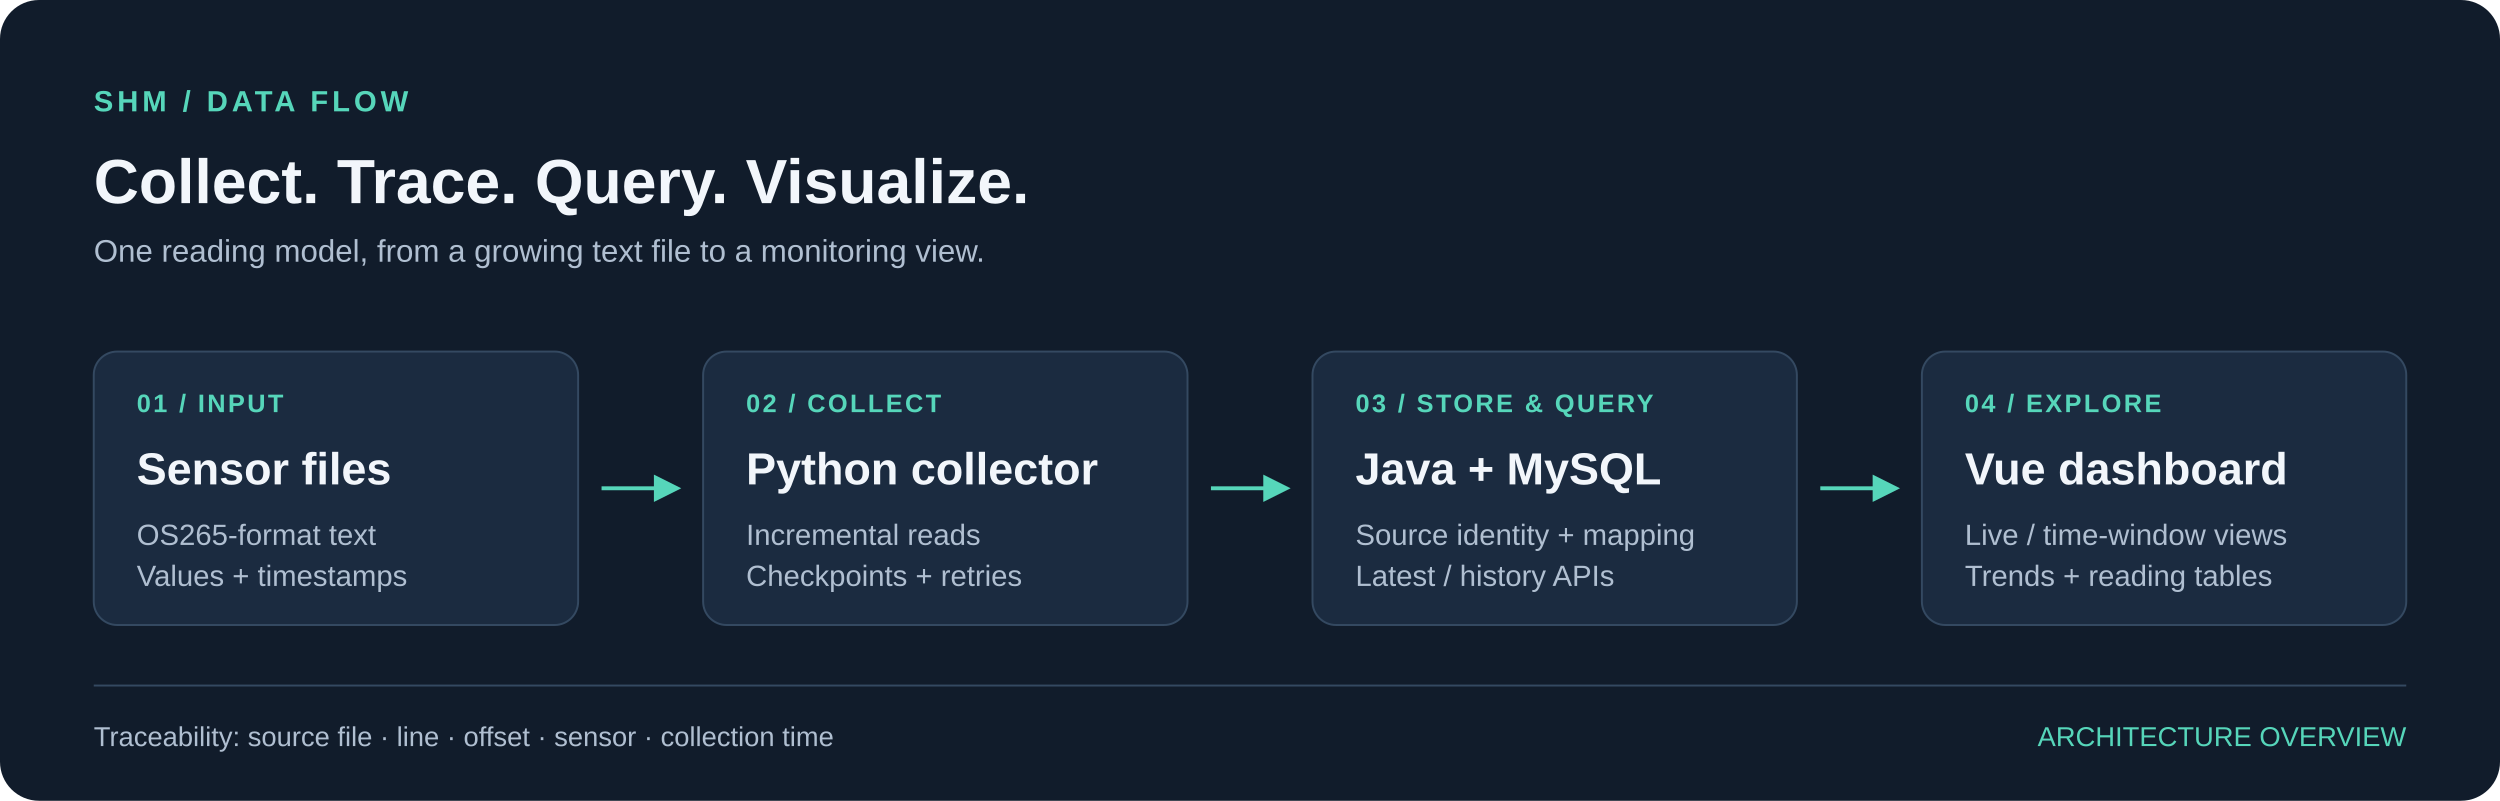
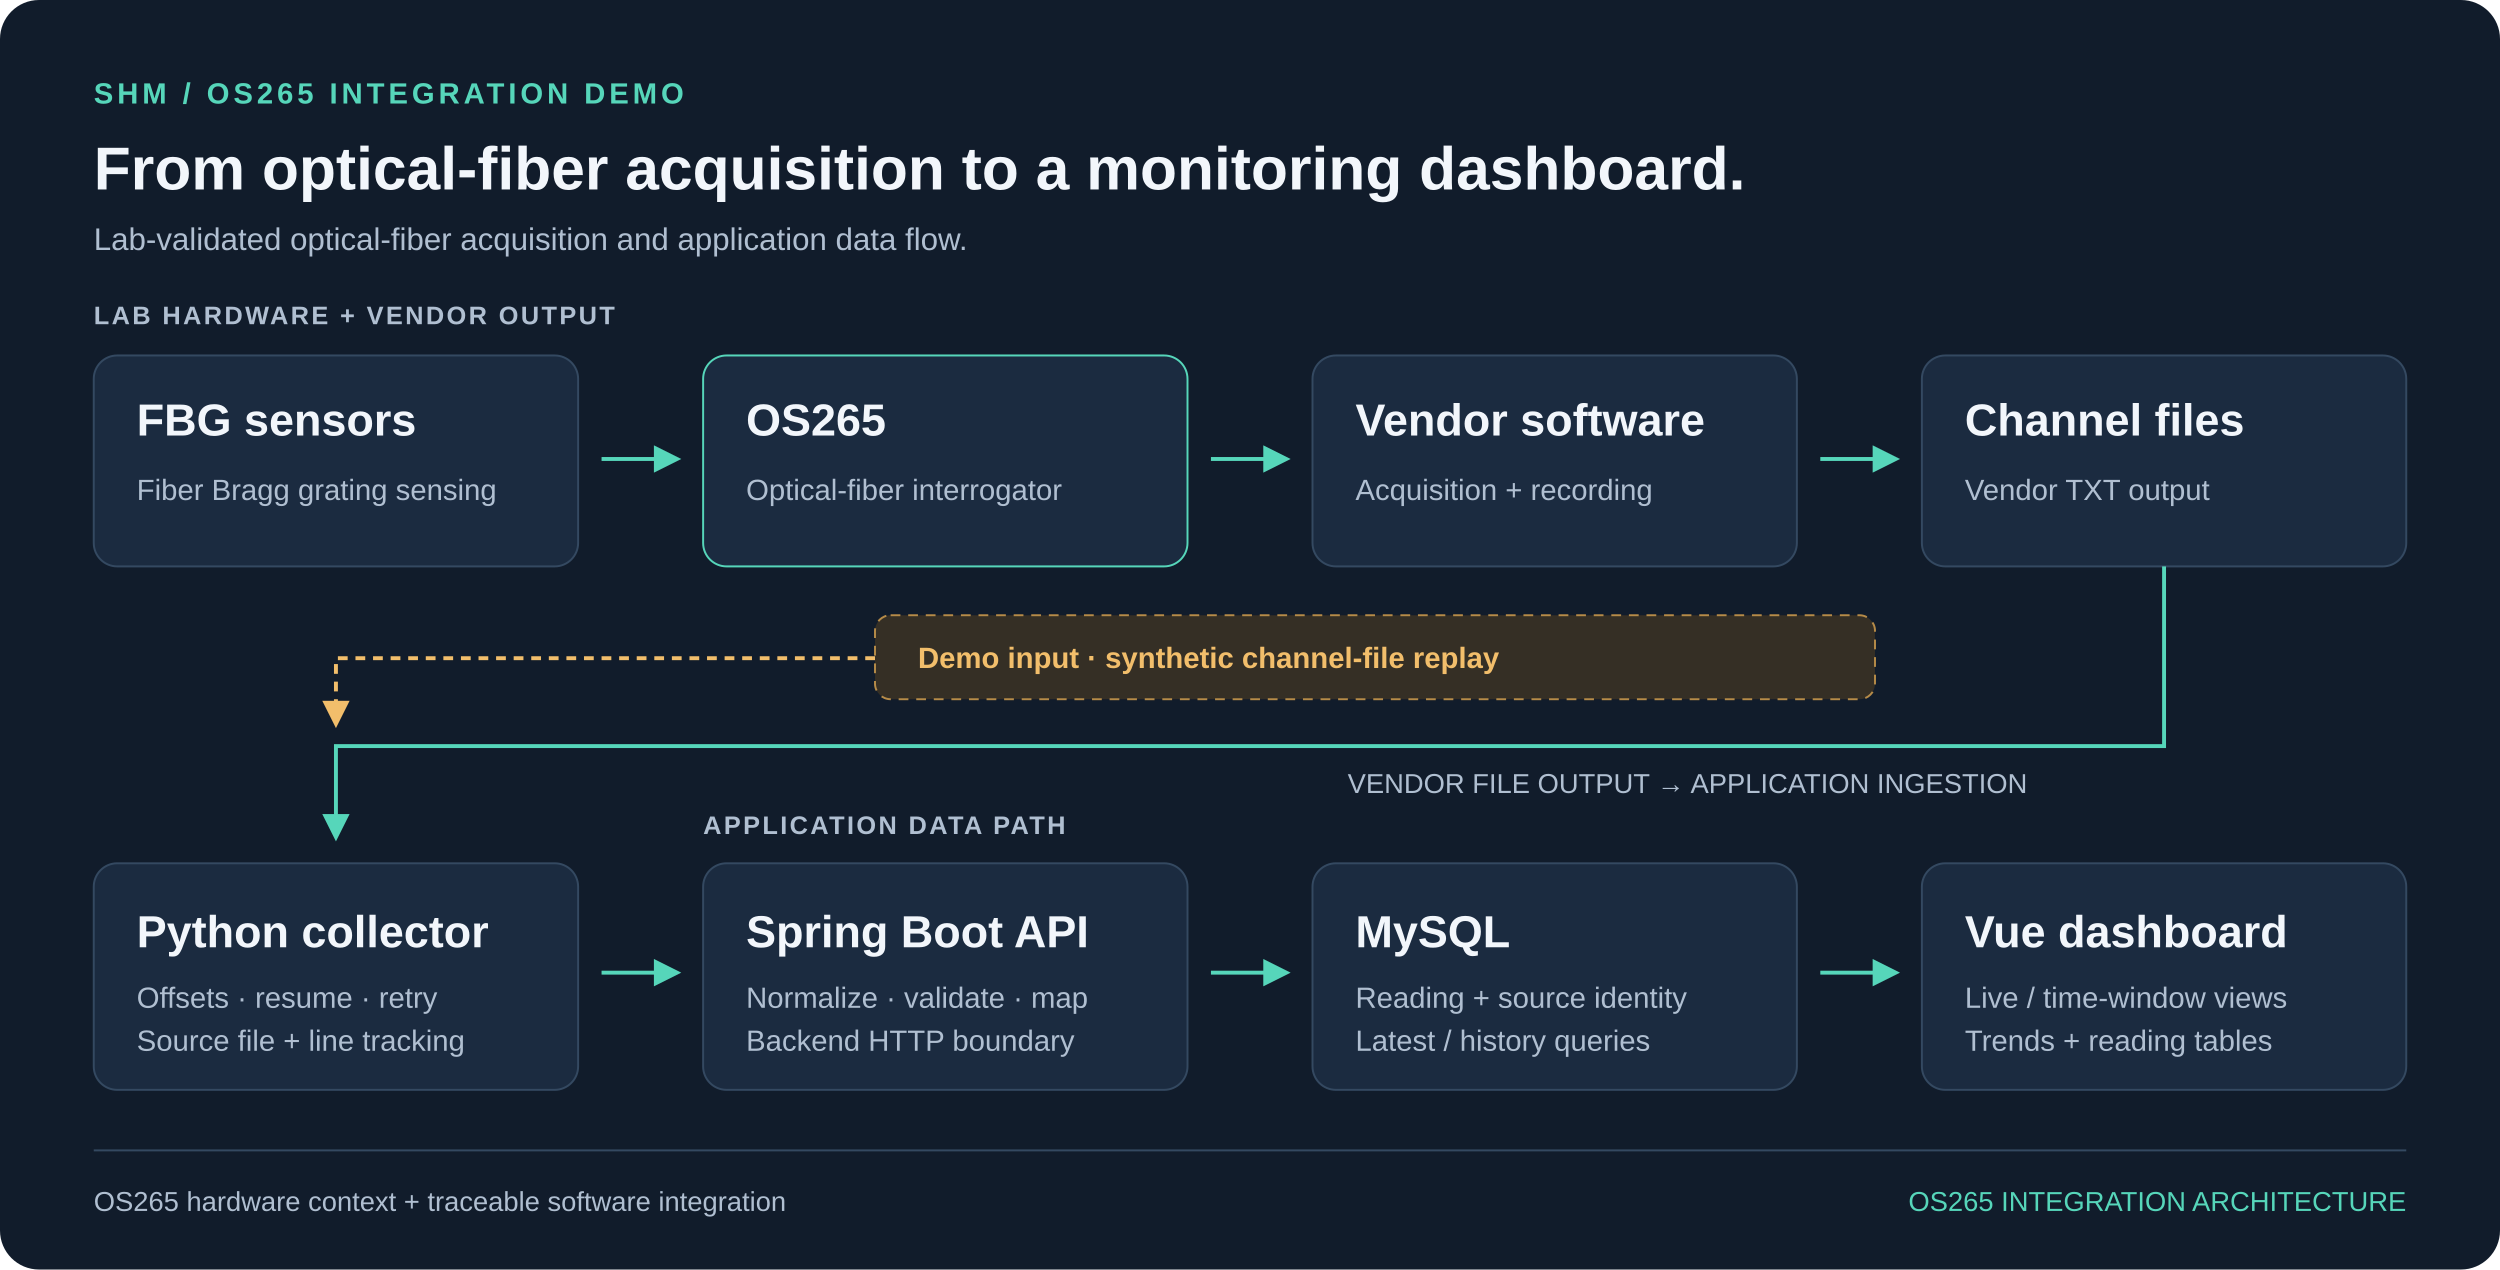
- <svg xmlns="http://www.w3.org/2000/svg" width="1280" height="410" viewBox="0 0 1280 410" role="img" aria-labelledby="title desc">
+ <svg xmlns="http://www.w3.org/2000/svg" width="1280" height="650" viewBox="0 0 1280 650" role="img" aria-labelledby="title desc">
  <defs>
    <marker id="arrow" viewBox="0 0 10 10" refX="8" refY="5" markerWidth="7" markerHeight="7" orient="auto-start-reverse">
      <path d="M0 0 L10 5 L0 10Z" fill="#56d6ba" />
    </marker>
+     <marker id="demoArrow" viewBox="0 0 10 10" refX="8" refY="5" markerWidth="7" markerHeight="7" orient="auto-start-reverse">
+       <path d="M0 0 L10 5 L0 10Z" fill="#f2be6b" />
+     </marker>
  </defs>
-   <rect width="1280" height="410" rx="20" fill="#111c2b" />
-   <text x="48" y="57" font-family="Arial,sans-serif" font-size="15" font-weight="700" letter-spacing="2" fill="#56d6ba">SHM / DATA FLOW</text>
-   <text x="48" y="104" font-family="Arial,sans-serif" font-size="32" font-weight="700" fill="#f2f6fb">Collect. Trace. Query. Visualize.</text>
-   <text x="48" y="134" font-family="Arial,sans-serif" font-size="16" fill="#b0bfd1">One reading model, from a growing text file to a monitoring view.</text>
+   <rect width="1280" height="650" rx="20" fill="#111c2b" />
+   <g font-family="Arial,sans-serif">
+     <text x="48" y="53" font-size="15" font-weight="700" letter-spacing="2" fill="#56d6ba">SHM / OS265 INTEGRATION DEMO</text>
+     <text x="48" y="97" font-size="31" font-weight="700" fill="#f2f6fb">From optical-fiber acquisition to a monitoring dashboard.</text>
+     <text x="48" y="128" font-size="16" fill="#b0bfd1">Lab-validated optical-fiber acquisition and application data flow.</text>
+     <text x="48" y="166" font-size="13" font-weight="700" letter-spacing="1.2" fill="#b0bfd1">LAB HARDWARE + VENDOR OUTPUT</text>
+   </g>
  <g fill="#1b2b40" stroke="#344961">
-     <rect x="48" y="180" width="248" height="140" rx="12" />
-     <rect x="360" y="180" width="248" height="140" rx="12" />
-     <rect x="672" y="180" width="248" height="140" rx="12" />
-     <rect x="984" y="180" width="248" height="140" rx="12" />
+     <rect x="48" y="182" width="248" height="108" rx="12" />
+     <rect x="360" y="182" width="248" height="108" rx="12" stroke="#56d6ba" />
+     <rect x="672" y="182" width="248" height="108" rx="12" />
+     <rect x="984" y="182" width="248" height="108" rx="12" />
+     <rect x="48" y="442" width="248" height="116" rx="12" />
+     <rect x="360" y="442" width="248" height="116" rx="12" />
+     <rect x="672" y="442" width="248" height="116" rx="12" />
+     <rect x="984" y="442" width="248" height="116" rx="12" />
  </g>
  <g stroke="#56d6ba" stroke-width="2" fill="none" marker-end="url(#arrow)">
-     <path d="M308 250 H346" />
-     <path d="M620 250 H658" />
-     <path d="M932 250 H970" />
+     <path d="M308 235 H346" />
+     <path d="M620 235 H658" />
+     <path d="M932 235 H970" />
+     <path d="M1108 290 V382 H172 V428" />
+     <path d="M308 498 H346" />
+     <path d="M620 498 H658" />
+     <path d="M932 498 H970" />
  </g>
  <g font-family="Arial,sans-serif">
-     <g font-size="13" font-weight="700" letter-spacing="1.2" fill="#56d6ba">
-       <text x="70" y="211">01 / INPUT</text>
-       <text x="382" y="211">02 / COLLECT</text>
-       <text x="694" y="211">03 / STORE &amp; QUERY</text>
-       <text x="1006" y="211">04 / EXPLORE</text>
-     </g>
    <g font-size="23" font-weight="700" fill="#f2f6fb">
-       <text x="70" y="248">Sensor files</text>
-       <text x="382" y="248">Python collector</text>
-       <text x="694" y="248">Java + MySQL</text>
-       <text x="1006" y="248">Vue dashboard</text>
+       <text x="70" y="223">FBG sensors</text>
+       <text x="382" y="223">OS265</text>
+       <text x="694" y="223">Vendor software</text>
+       <text x="1006" y="223">Channel files</text>
+       <text x="70" y="485">Python collector</text>
+       <text x="382" y="485">Spring Boot API</text>
+       <text x="694" y="485">MySQL</text>
+       <text x="1006" y="485">Vue dashboard</text>
    </g>
    <g font-size="15" fill="#b0bfd1">
-       <text x="70" y="279">OS265-format text</text>
-       <text x="70" y="300">Values + timestamps</text>
-       <text x="382" y="279">Incremental reads</text>
-       <text x="382" y="300">Checkpoints + retries</text>
-       <text x="694" y="279">Source identity + mapping</text>
-       <text x="694" y="300">Latest / history APIs</text>
-       <text x="1006" y="279">Live / time-window views</text>
-       <text x="1006" y="300">Trends + reading tables</text>
+       <text x="70" y="256">Fiber Bragg grating sensing</text>
+       <text x="382" y="256">Optical-fiber interrogator</text>
+       <text x="694" y="256">Acquisition + recording</text>
+       <text x="1006" y="256">Vendor TXT output</text>
+       <text x="70" y="516">Offsets · resume · retry</text>
+       <text x="70" y="538">Source file + line tracking</text>
+       <text x="382" y="516">Normalize · validate · map</text>
+       <text x="382" y="538">Backend HTTP boundary</text>
+       <text x="694" y="516">Reading + source identity</text>
+       <text x="694" y="538">Latest / history queries</text>
+       <text x="1006" y="516">Live / time-window views</text>
+       <text x="1006" y="538">Trends + reading tables</text>
    </g>
-     <line x1="48" y1="351" x2="1232" y2="351" stroke="#344961" />
-     <text x="48" y="382" font-size="14" fill="#b0bfd1">Traceability: source file · line · offset · sensor · collection time</text>
-     <text x="1232" y="382" text-anchor="end" font-size="14" fill="#56d6ba">ARCHITECTURE OVERVIEW</text>
+     <rect x="448" y="315" width="512" height="43" rx="8" fill="#352f25" stroke="#b68b48" stroke-dasharray="5 4" />
+     <text x="470" y="342" font-size="15" font-weight="700" fill="#f2be6b">Demo input · synthetic channel-file replay</text>
+     <path d="M448 337 H172 V370" stroke="#f2be6b" stroke-width="2" stroke-dasharray="5 4" fill="none" marker-end="url(#demoArrow)" />
+     <text x="690" y="406" font-size="14" fill="#b0bfd1">VENDOR FILE OUTPUT → APPLICATION INGESTION</text>
+     <text x="360" y="427" font-size="13" font-weight="700" letter-spacing="1.2" fill="#b0bfd1">APPLICATION DATA PATH</text>
+     <line x1="48" y1="589" x2="1232" y2="589" stroke="#344961" />
+     <text x="48" y="620" font-size="14" fill="#b0bfd1">OS265 hardware context + traceable software integration</text>
+     <text x="1232" y="620" text-anchor="end" font-size="14" fill="#56d6ba">OS265 INTEGRATION ARCHITECTURE</text>
  </g>
</svg>
